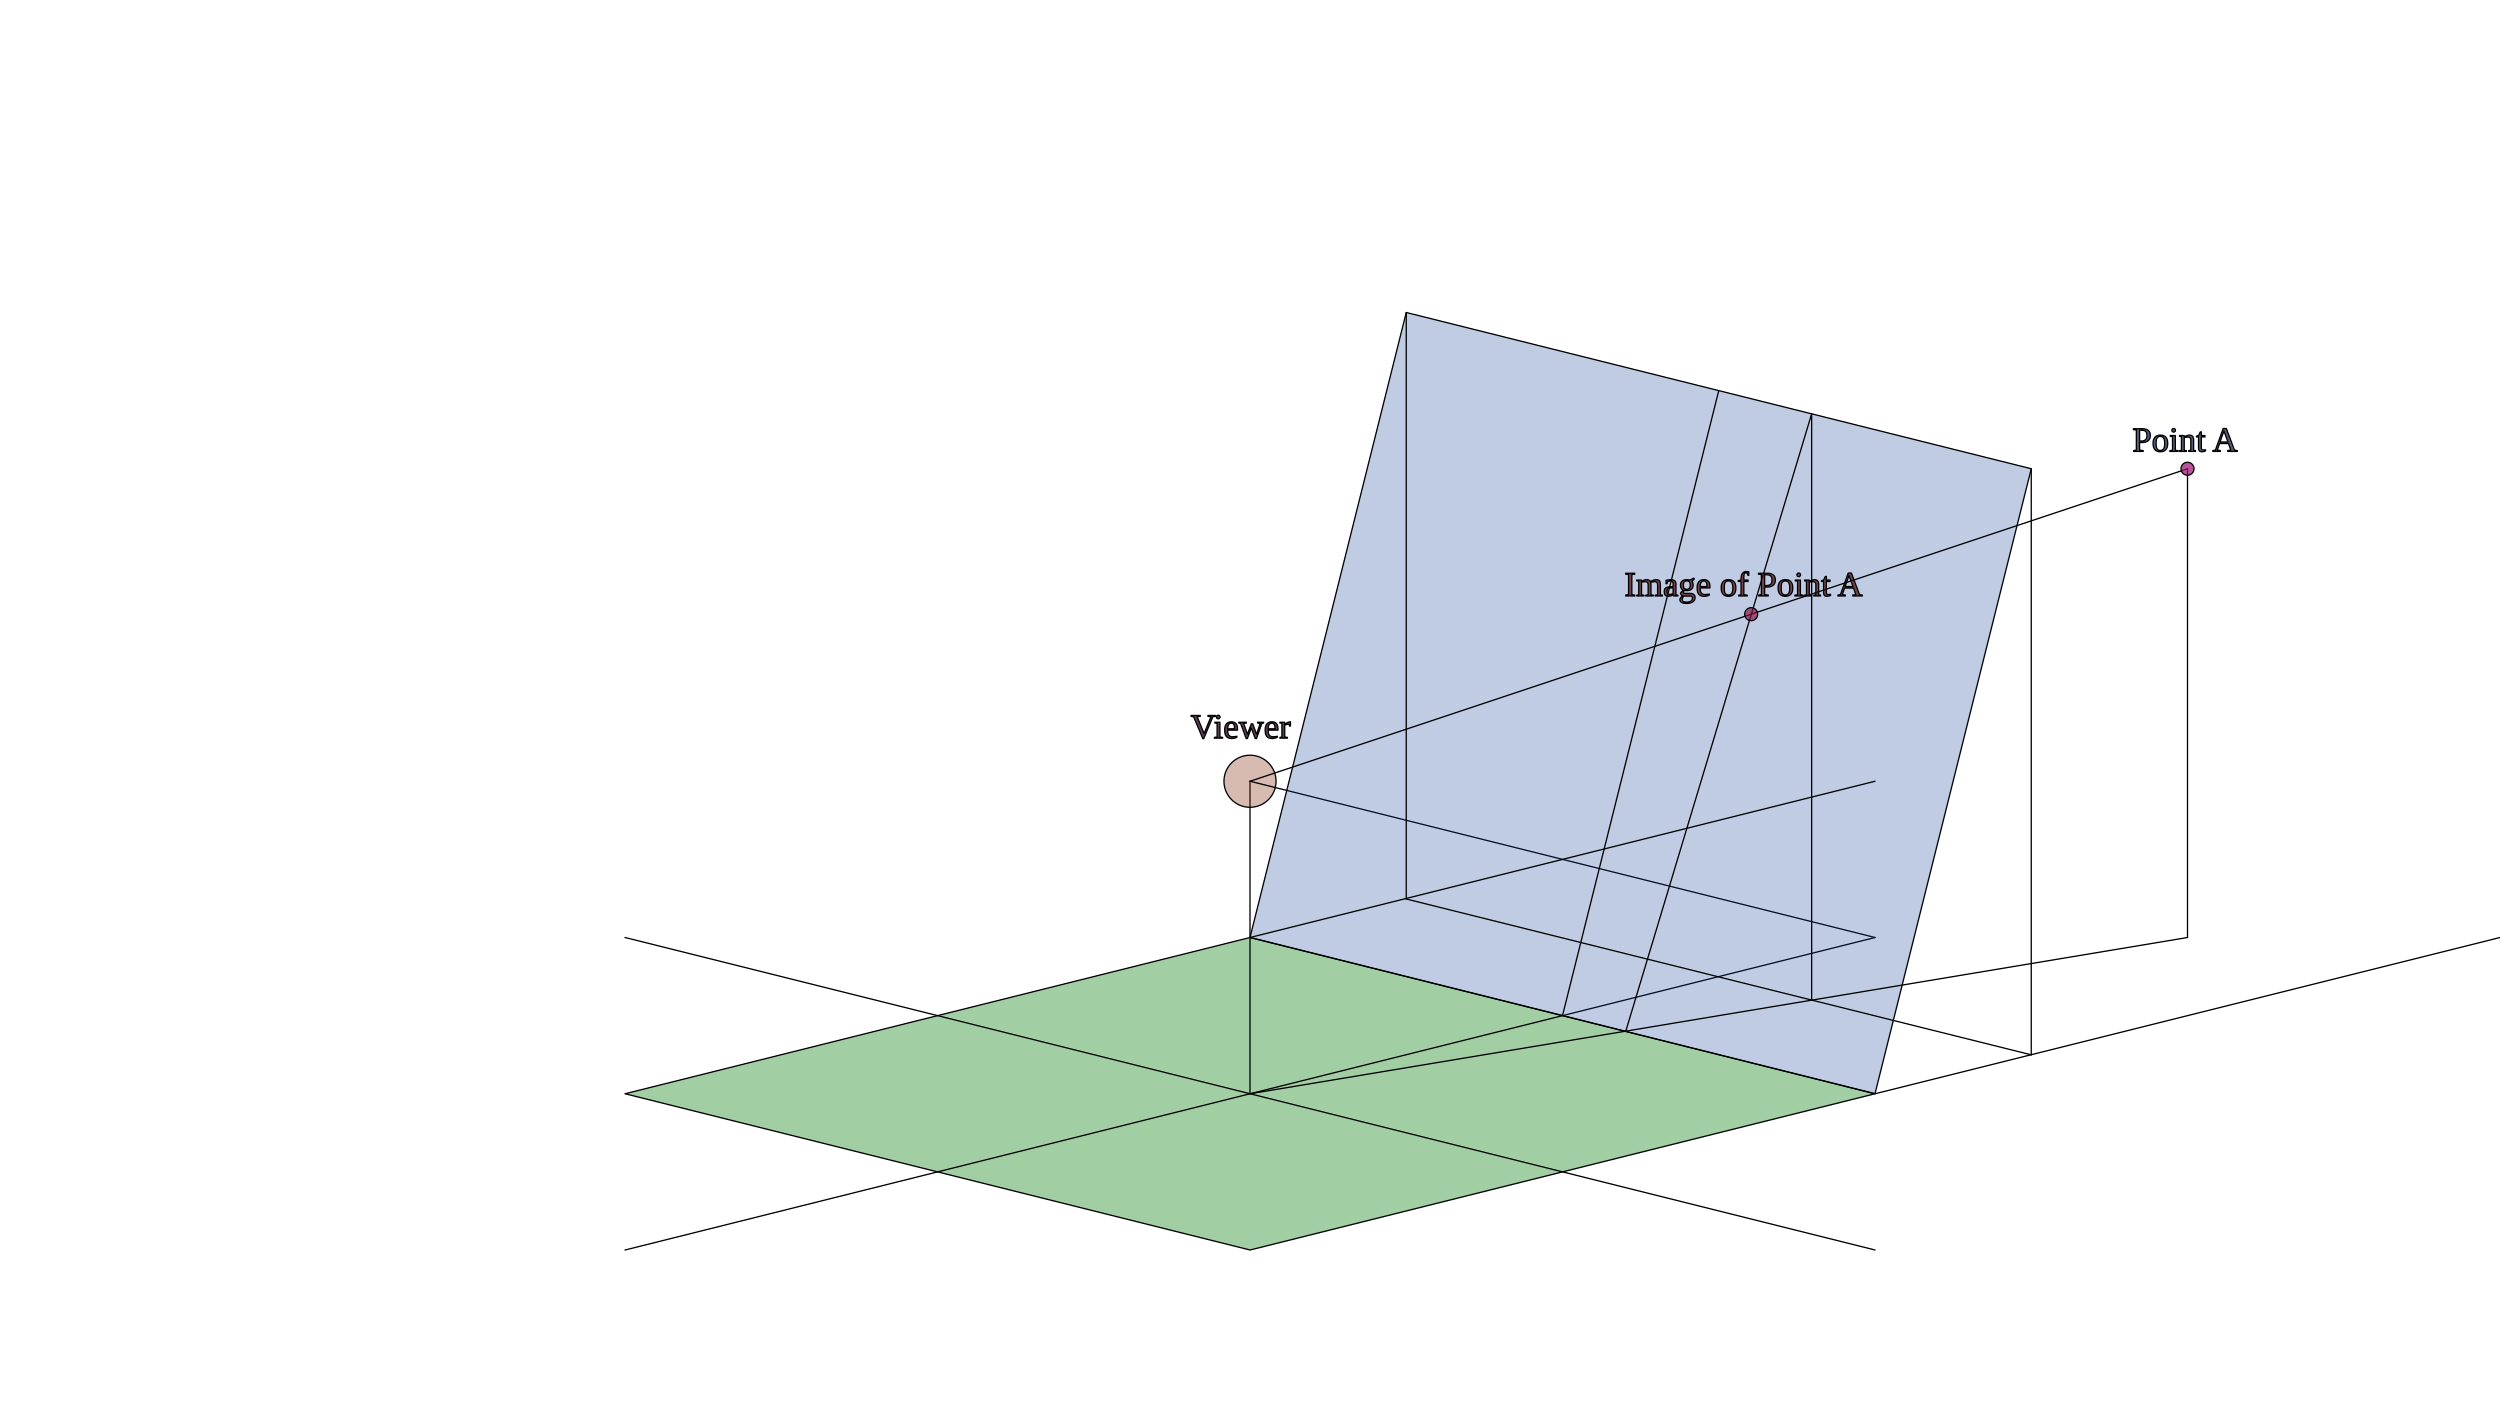
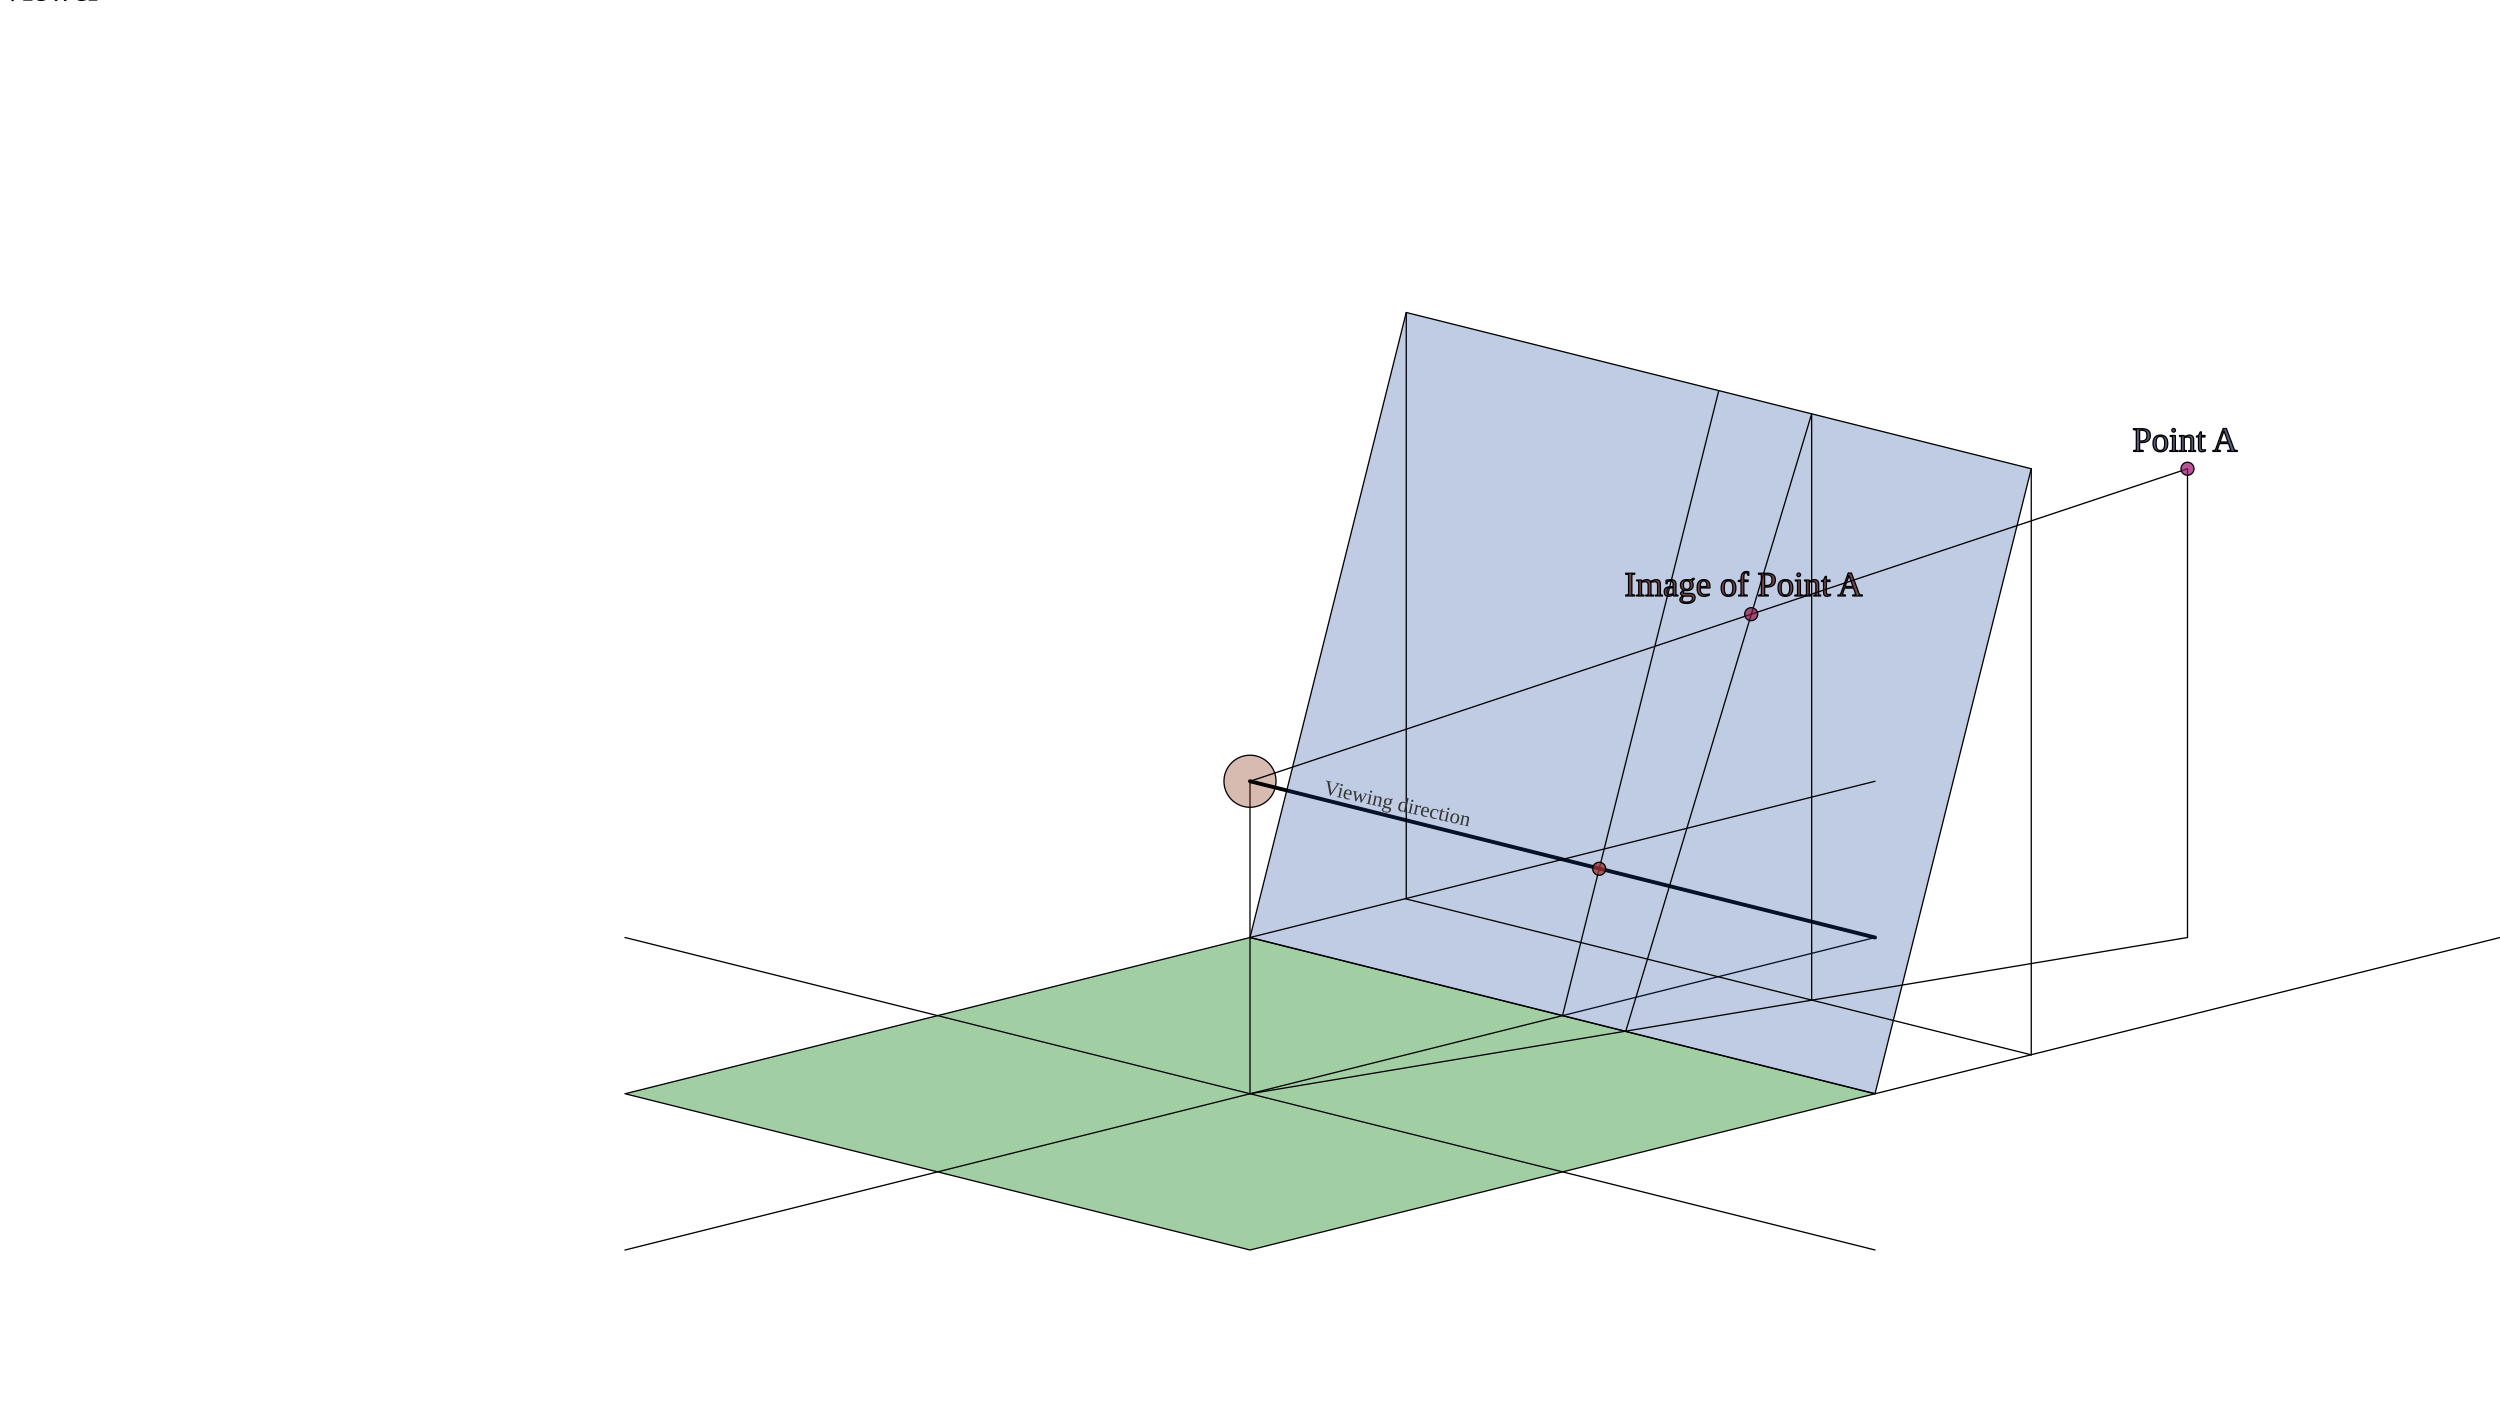
<svg xmlns="http://www.w3.org/2000/svg" width="1920" height="1080" viewBox="0 0 1920 1080" version="1.1" id="svg1">
-   <defs id="defs1" />
+   <defs id="defs1">
+     <rect x="1057.734" y="624.433" width="266.905" height="66.726" id="rect1" />
+   </defs>
  <g id="layer1">
    <path style="fill:#118616;stroke-linecap:round;stroke-linejoin:round;fill-opacity:0.392;stroke:#000000;stroke-opacity:1" d="M 480,840 960,960 1440,840 960,720 Z" id="path2" />
  </g>
  <g id="layer2" style="display:inline">
    <path style="fill:none;fill-opacity:1;stroke:#000000;stroke-linecap:round;stroke-linejoin:round;stroke-opacity:1" d="m 480,720 960,240" id="path3" />
    <path style="fill:none;fill-opacity:1;stroke:#000000;stroke-linecap:round;stroke-linejoin:round;stroke-opacity:1" d="M 480,960 1440,720" id="path4" />
    <path style="fill:none;fill-opacity:1;stroke:#000000;stroke-linecap:round;stroke-linejoin:round;stroke-opacity:1" d="M 960,840 V 600" id="path5" />
    <circle style="fill:#863011;fill-opacity:0.33;stroke:#000000;stroke-linecap:round;stroke-linejoin:round;stroke-opacity:1" id="path6" cx="960" cy="600" r="20" />
+     <text xml:space="preserve" style="display:inline;font-size:26.667px;text-align:start;writing-mode:lr-tb;direction:ltr;text-anchor:start;fill:#29041d;fill-opacity:0.764;stroke:#000000;stroke-linecap:round;stroke-linejoin:round;stroke-opacity:1" x="914.426" y="566.917" id="text23">
+       <tspan id="tspan23" x="0" y="0">Viewer</tspan>
+     </text>
  </g>
  <g id="layer3" style="display:inline">
-     <path style="fill:none;fill-opacity:1;stroke:#000000;stroke-linecap:round;stroke-linejoin:round;stroke-opacity:1" d="m 960,600 480,120" id="path8" />
+     <path style="fill:none;fill-opacity:1;stroke:#000000;stroke-width:3;stroke-linecap:round;stroke-linejoin:round;stroke-dasharray:none;stroke-opacity:1" d="m 960,600 480,120" id="path8" />
    <path style="fill:#12429b;fill-opacity:0.266;stroke:#000000;stroke-linecap:round;stroke-linejoin:round;stroke-opacity:1" d="M 1440,840 1560,360 1080,240 960,720 Z" id="path9" />
    <path style="fill:none;fill-opacity:1;stroke:#000000;stroke-linecap:round;stroke-linejoin:round;stroke-opacity:1" d="M 1200,780 1320,300" id="path10" />
    <path style="fill:#12429b;fill-opacity:0.266;stroke:#000000;stroke-linecap:round;stroke-linejoin:round;stroke-opacity:1" d="M 1440,840 1920,720" id="path11" />
    <path style="fill:#12429b;fill-opacity:0.266;stroke:#000000;stroke-linecap:round;stroke-linejoin:round;stroke-opacity:1" d="M 960,720 1440,600" id="path12" />
    <path style="fill:#12429b;fill-opacity:0.266;stroke:#000000;stroke-linecap:round;stroke-linejoin:round;stroke-opacity:1" d="M 1560,360 V 810.121" id="path13" />
    <path style="fill:#12429b;fill-opacity:0.266;stroke:#000000;stroke-linecap:round;stroke-linejoin:round;stroke-opacity:1" d="M 1080,240 V 690.434" id="path14" />
    <path style="fill:#12429b;fill-opacity:0.266;stroke:#000000;stroke-linecap:round;stroke-linejoin:round;stroke-opacity:1" d="M 1560,810.121 1080,690.434" id="path15" />
+     <text xml:space="preserve" id="text1" style="font-size:16px;text-align:start;writing-mode:lr-tb;direction:ltr;white-space:pre;shape-inside:url(#rect1);display:inline;fill:#363636;stroke-width:3;stroke-linecap:round;stroke-linejoin:round;stroke-dasharray:none" transform="rotate(12.6137,1169.582,435.2063)">
+       <tspan x="1057.734" y="638.992" id="tspan1">Viewing direction</tspan>
+     </text>
+     <circle style="fill:#9b3131;fill-opacity:0.748;stroke:#000000;stroke-width:1;stroke-linecap:round;stroke-linejoin:round;stroke-dasharray:none;stroke-opacity:1" id="path1" cx="1228.194" cy="667.226" r="5" />
  </g>
-   <g id="layer4">
+   <g id="layer4" style="display:inline">
    <path style="fill:#12429b;fill-opacity:0.266;stroke:#000000;stroke-linecap:round;stroke-linejoin:round;stroke-opacity:1" d="M 1680,720 V 360" id="path18" />
    <path style="fill:#12429b;fill-opacity:0.266;stroke:#000000;stroke-linecap:round;stroke-linejoin:round;stroke-opacity:1" d="M 960,840 1680,720" id="path19" />
    <path style="fill:#12429b;fill-opacity:0.266;stroke:#000000;stroke-linecap:round;stroke-linejoin:round;stroke-opacity:1" d="M 960,600 1680,360" id="path20" />
-     <path style="fill:none;fill-opacity:0.266;stroke:#000000;stroke-linecap:round;stroke-linejoin:round;stroke-opacity:1" d="m 1391.351,768.069 v -450.231 l -142.737,474.06" id="path21" />
-     <text xml:space="preserve" style="font-size:26.667px;text-align:start;writing-mode:lr-tb;direction:ltr;text-anchor:start;fill:#08183b;fill-opacity:0.69;stroke:#000000;stroke-linecap:round;stroke-linejoin:round;stroke-opacity:1" x="1637.685" y="346.714" id="text21">
+     <path style="display:inline;fill:none;fill-opacity:0.266;stroke:#000000;stroke-linecap:round;stroke-linejoin:round;stroke-opacity:1" d="m 1391.351,768.069 v -450.231 l -142.737,474.06" id="path21" />
+     <text xml:space="preserve" style="font-size:26.667px;text-align:start;writing-mode:lr-tb;direction:ltr;text-anchor:start;display:inline;fill:#08183b;fill-opacity:0.69;stroke:#000000;stroke-linecap:round;stroke-linejoin:round;stroke-opacity:1" x="1637.685" y="346.714" id="text21">
      <tspan id="tspan21" x="1637.685" y="346.714">Point A</tspan>
    </text>
-     <text xml:space="preserve" style="font-size:26.667px;text-align:start;writing-mode:lr-tb;direction:ltr;text-anchor:start;fill:#500a0a;fill-opacity:0.688;stroke:#000000;stroke-linecap:round;stroke-linejoin:round;stroke-opacity:1" x="1247.548" y="457.712" id="text22">
+     <text xml:space="preserve" style="font-size:26.667px;text-align:start;writing-mode:lr-tb;direction:ltr;text-anchor:start;display:inline;fill:#500a0a;fill-opacity:0.688;stroke:#000000;stroke-linecap:round;stroke-linejoin:round;stroke-opacity:1" x="1247.548" y="457.712" id="text22">
      <tspan id="tspan22" x="1247.548" y="457.712">Image of Point A</tspan>
    </text>
-     <circle style="fill:#9b1270;fill-opacity:0.722;stroke:#000000;stroke-linecap:round;stroke-linejoin:round;stroke-opacity:1" id="path22" cx="1680" cy="360" r="5" />
-     <circle style="fill:#860e3d;fill-opacity:0.651;stroke:#000000;stroke-linecap:round;stroke-linejoin:round;stroke-opacity:1" id="path23" cx="1344.911" cy="471.696" r="5" />
-     <text xml:space="preserve" style="font-size:26.667px;text-align:start;writing-mode:lr-tb;direction:ltr;text-anchor:start;fill:#29041d;fill-opacity:0.764;stroke:#000000;stroke-linecap:round;stroke-linejoin:round;stroke-opacity:1" x="914.426" y="566.917" id="text23">
-       <tspan id="tspan23" x="914.426" y="566.917">Viewer</tspan>
-     </text>
+     <circle style="display:inline;fill:#9b1270;fill-opacity:0.722;stroke:#000000;stroke-linecap:round;stroke-linejoin:round;stroke-opacity:1" id="path22" cx="1680" cy="360" r="5" />
+     <circle style="display:inline;fill:#860e3d;fill-opacity:0.651;stroke:#000000;stroke-linecap:round;stroke-linejoin:round;stroke-opacity:1" id="path23" cx="1344.911" cy="471.696" r="5" />
  </g>
</svg>
